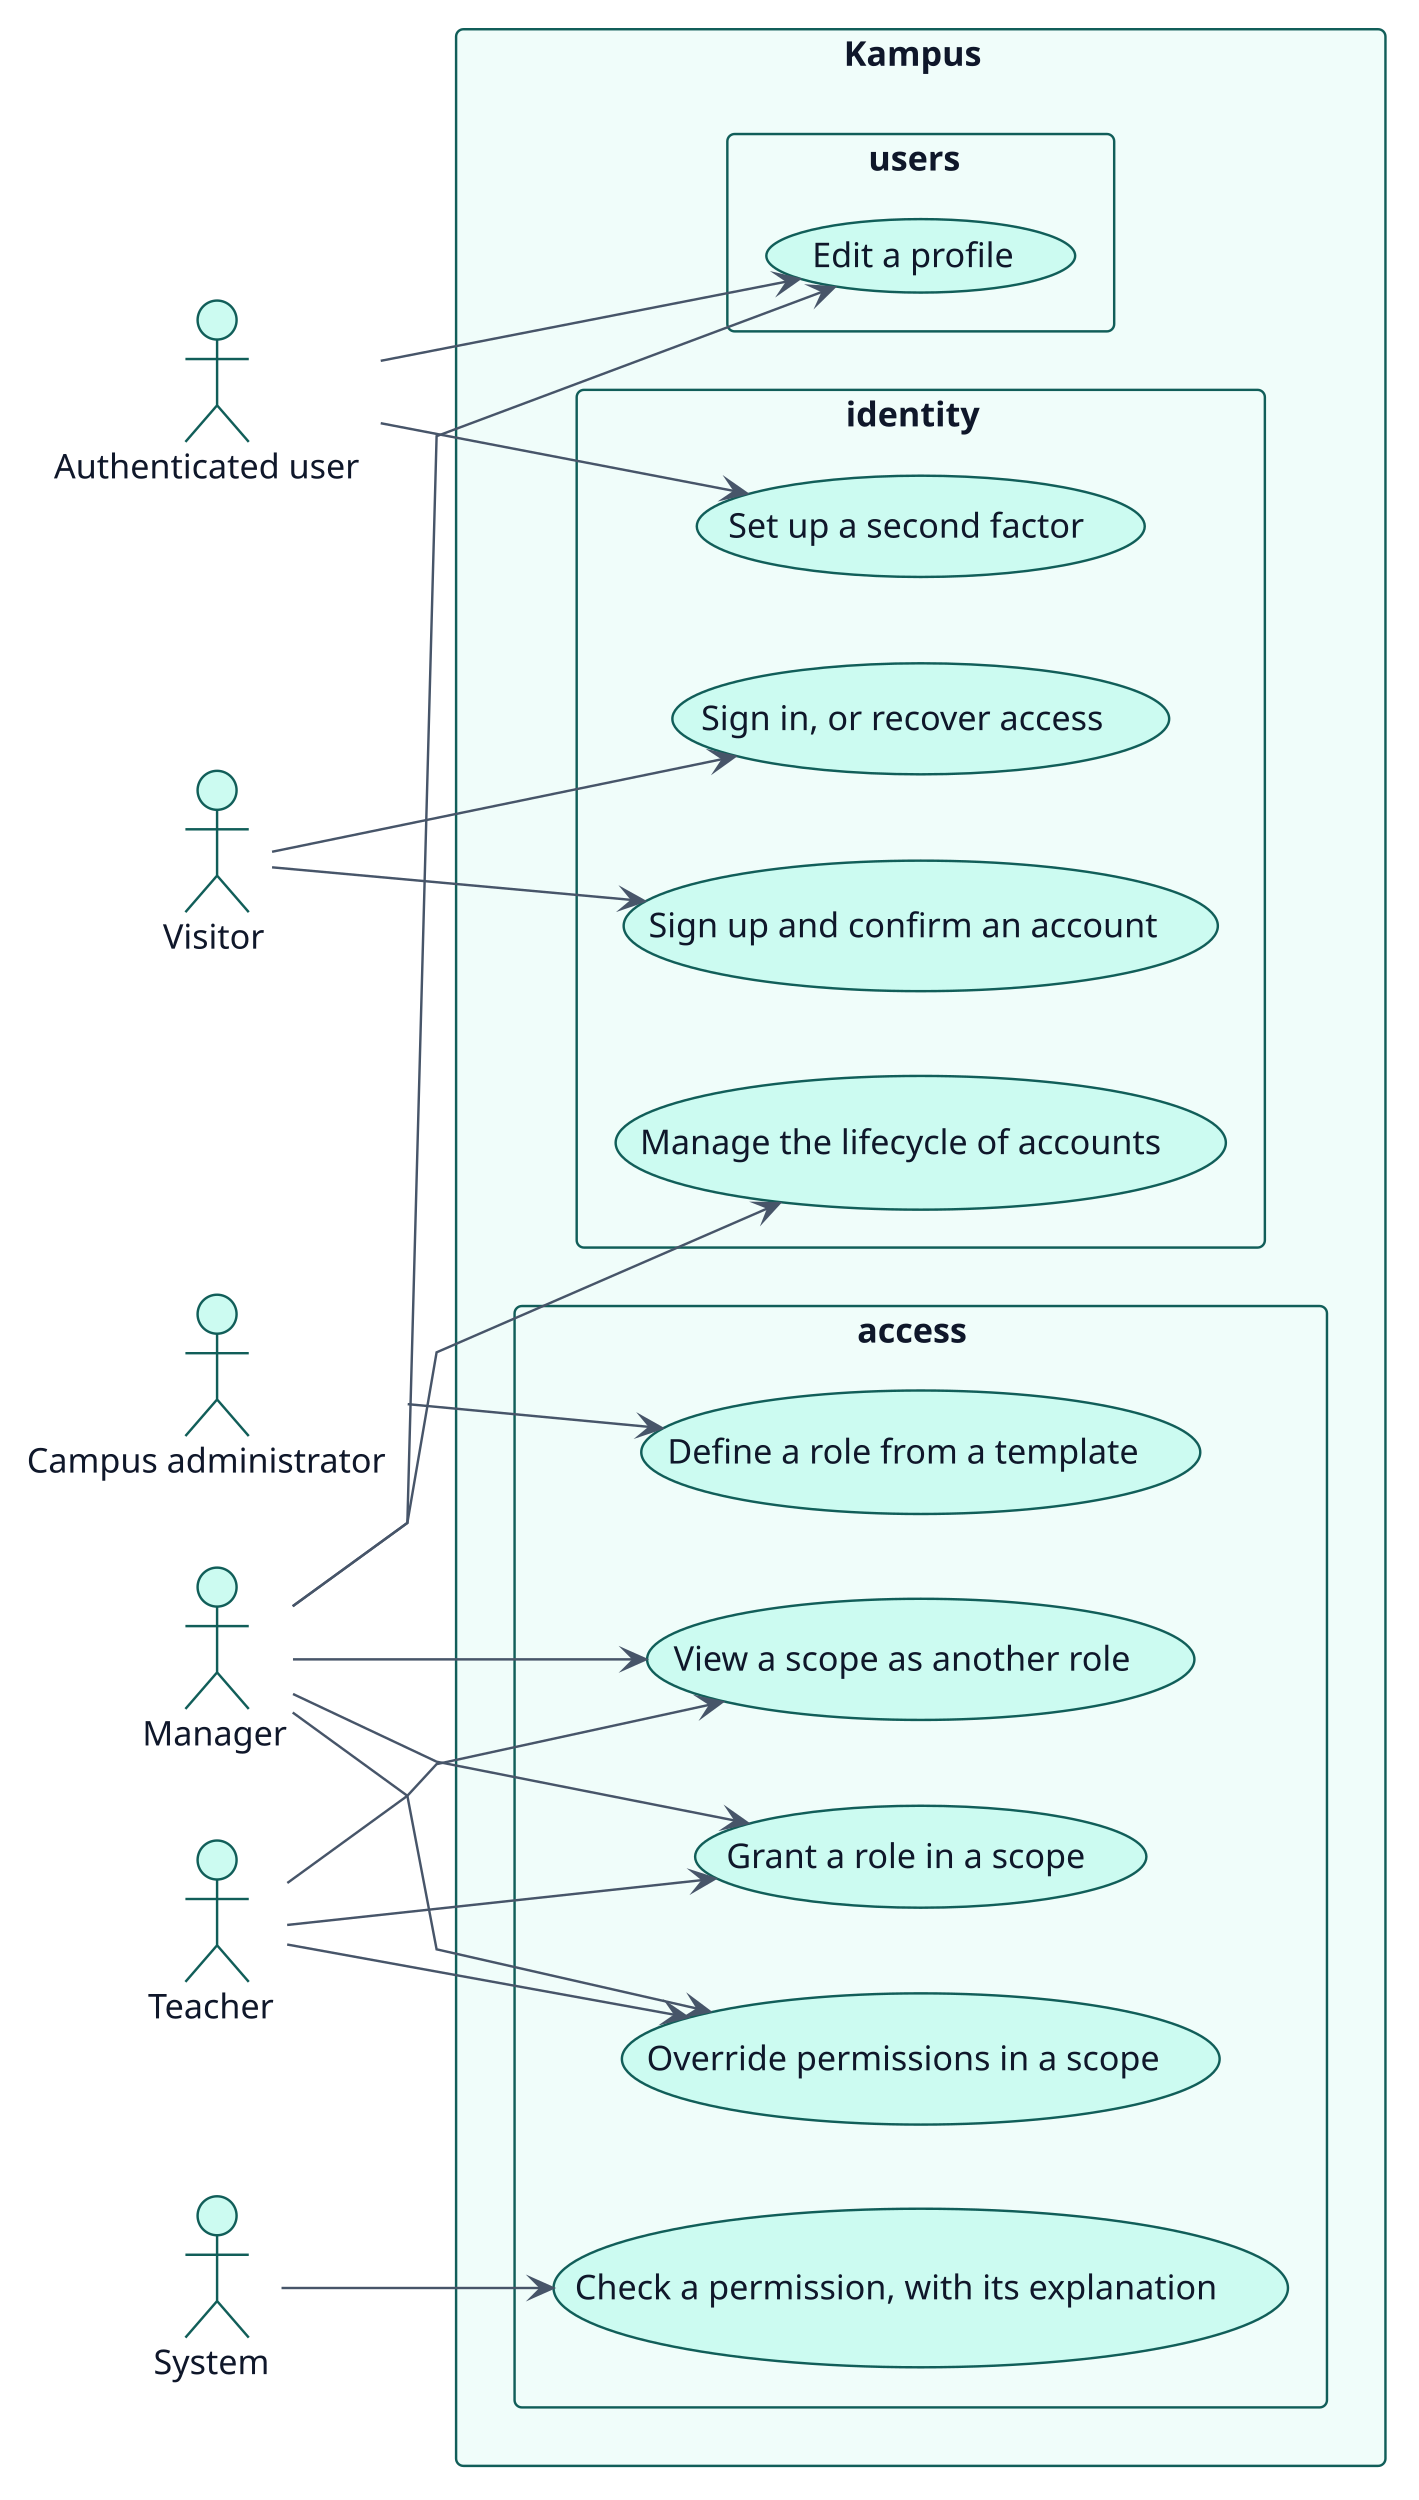
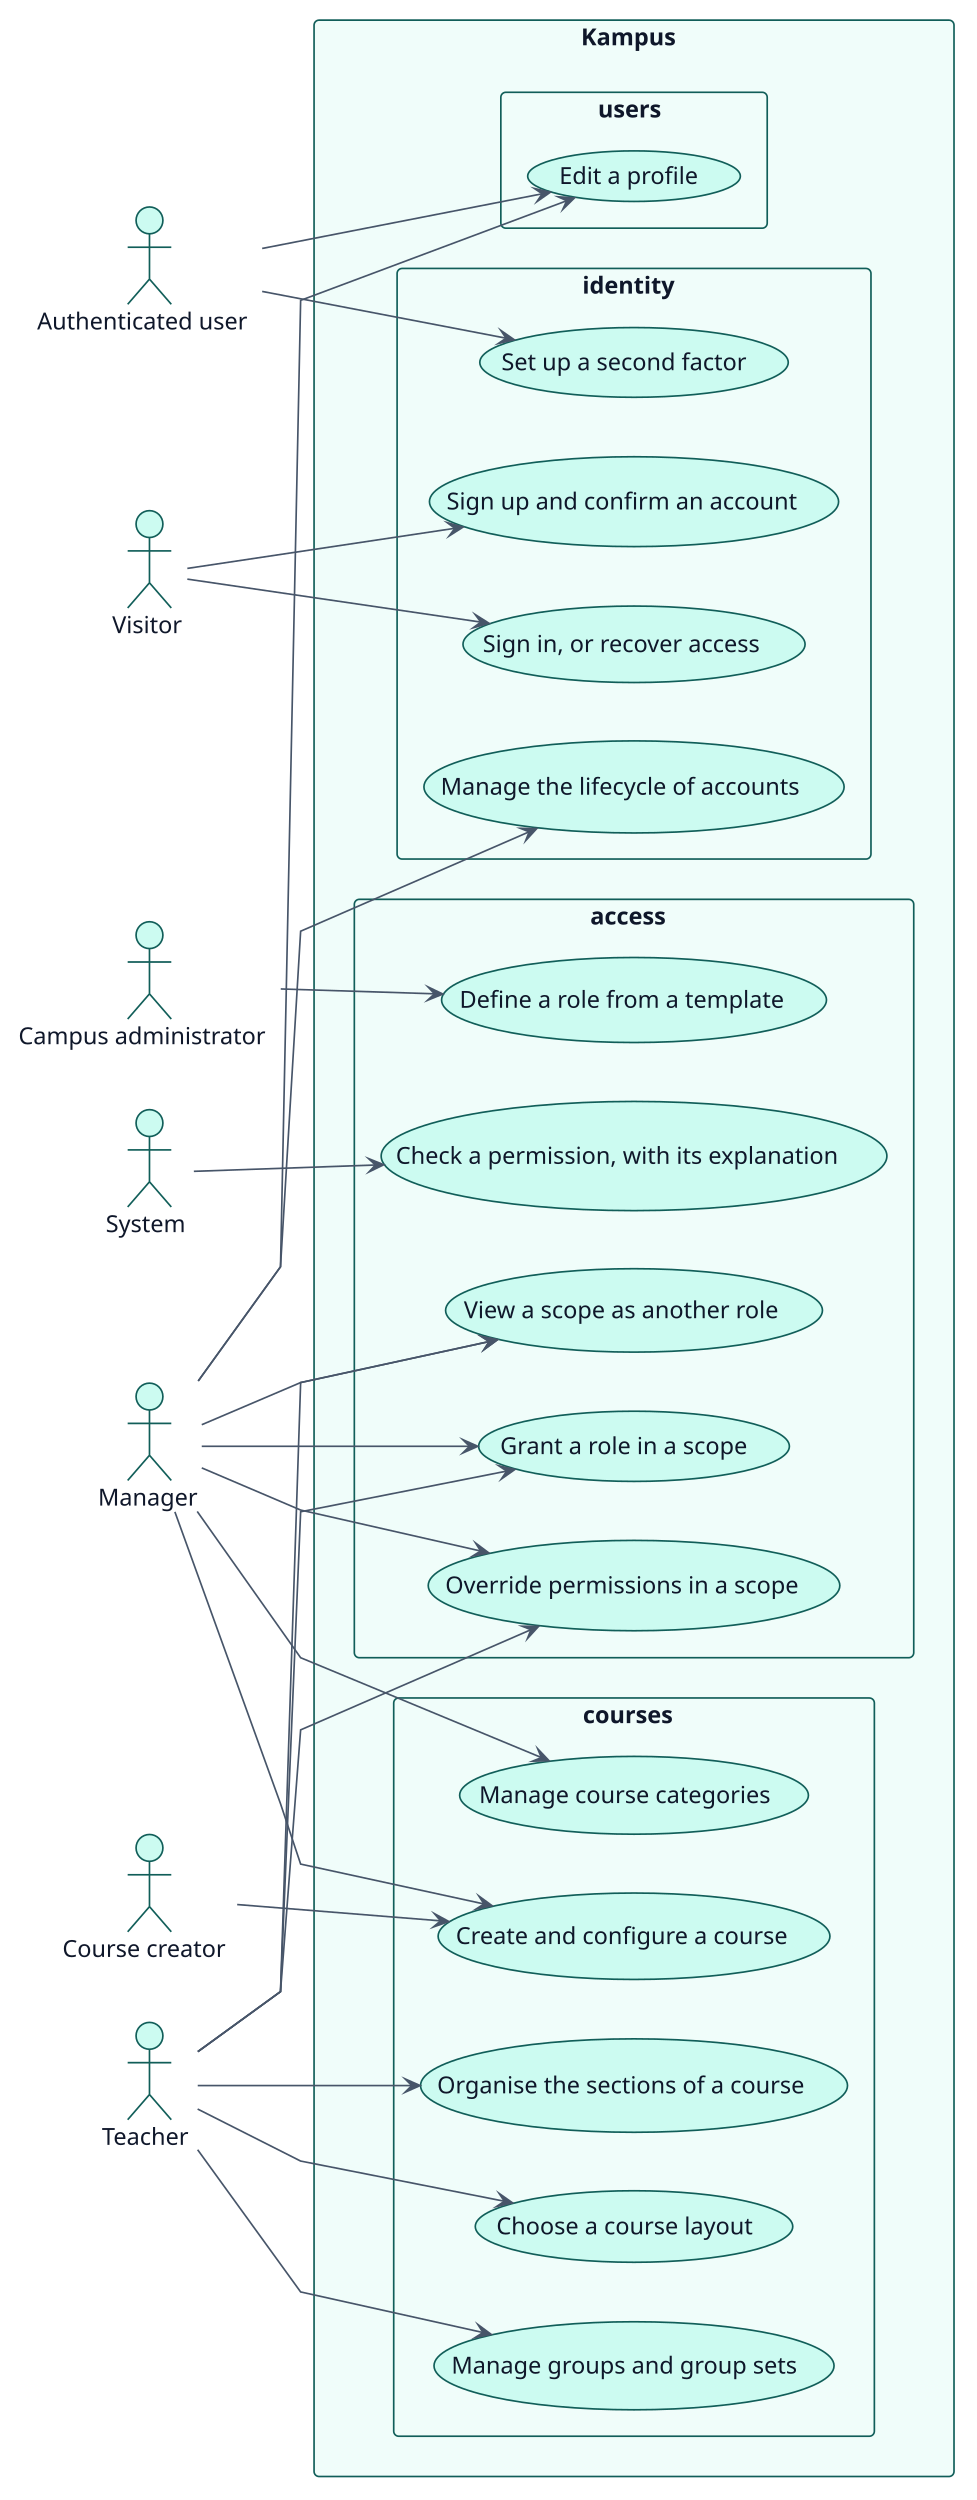
- <svg xmlns="http://www.w3.org/2000/svg" version="1.1" data-diagram-type="DESCRIPTION" style="width:582px;height:1026px;background:#FFFFFF;" width="582px" height="1026px" viewBox="0 0 582 1026" zoomAndPan="magnify" preserveAspectRatio="none" contentStyleType="text/css">
+ <svg xmlns="http://www.w3.org/2000/svg" version="1.1" data-diagram-type="DESCRIPTION" style="width:582px;height:1490px;background:#FFFFFF;" width="582px" height="1490px" viewBox="0 0 582 1490" zoomAndPan="magnify" preserveAspectRatio="none" contentStyleType="text/css">
  <defs />
  <g font-family="sans-serif" lengthAdjust="spacing">
-     <g class="cluster" data-qualified-name="Kampus" id="ent0007" data-source-line="116">
-       <rect x="187.18" y="12" width="381.41" height="1000" fill="#F0FDFA" style="stroke:#115E59;stroke-width:1;" rx="3" ry="3" />
+     <g class="cluster" data-qualified-name="Kampus" id="ent0008" data-source-line="117">
+       <rect x="187.18" y="12" width="381.41" height="1464" fill="#F0FDFA" style="stroke:#115E59;stroke-width:1;" rx="3" ry="3" />
      <text x="346.282" y="26.995" fill="#0F172A" font-size="14" textLength="63.205" font-weight="700" font-family="Verdana">Kampus</text>
    </g>
-     <g class="cluster" data-qualified-name="Kampus.access" id="ent0008" data-source-line="117">
+     <g class="cluster" data-qualified-name="Kampus.access" id="ent0009" data-source-line="118">
      <rect x="211.18" y="536" width="333.41" height="452" fill="#F0FDFA" style="stroke:#115E59;stroke-width:1;" rx="3" ry="3" />
      <text x="351.782" y="550.995" fill="#0F172A" font-size="14" textLength="52.206" font-weight="700" font-family="Verdana">access</text>
    </g>
-     <g class="cluster" data-qualified-name="Kampus.identity" id="ent0014" data-source-line="124">
+     <g class="cluster" data-qualified-name="Kampus.identity" id="ent0015" data-source-line="125">
      <rect x="236.67" y="160" width="282.43" height="352" fill="#F0FDFA" style="stroke:#115E59;stroke-width:1;" rx="3" ry="3" />
      <text x="347.089" y="174.995" fill="#0F172A" font-size="14" textLength="61.592" font-weight="700" font-family="Verdana">identity</text>
    </g>
-     <g class="cluster" data-qualified-name="Kampus.users" id="ent0019" data-source-line="130">
+     <g class="cluster" data-qualified-name="Kampus.users" id="ent0020" data-source-line="131">
      <rect x="298.5" y="55" width="158.76" height="81" fill="#F0FDFA" style="stroke:#115E59;stroke-width:1;" rx="3" ry="3" />
      <text x="356.364" y="69.995" fill="#0F172A" font-size="14" textLength="43.032" font-weight="700" font-family="Verdana">users</text>
    </g>
-     <g class="entity" data-qualified-name="Kampus.access.UC_grantRole" id="ent0009" data-source-line="118">
-       <ellipse cx="377.878" cy="762" rx="92.598" ry="20.92" fill="#CCFBF1" style="stroke:#115E59;stroke-width:1;" />
-       <text x="298.079" y="766.648" fill="#0F172A" font-size="14" textLength="159.599" font-family="Verdana">Grant a role in a scope</text>
-     </g>
-     <g class="entity" data-qualified-name="Kampus.access.UC_overridePermission" id="ent0010" data-source-line="119">
-       <ellipse cx="377.876" cy="845.001" rx="122.656" ry="26.931" fill="#CCFBF1" style="stroke:#115E59;stroke-width:1;" />
-       <text x="265.37" y="849.65" fill="#0F172A" font-size="14" textLength="225.012" font-family="Verdana">Override permissions in a scope</text>
-     </g>
-     <g class="entity" data-qualified-name="Kampus.access.UC_checkPermission" id="ent0011" data-source-line="120">
-       <ellipse cx="377.882" cy="939" rx="150.702" ry="32.54" fill="#CCFBF1" style="stroke:#115E59;stroke-width:1;" />
-       <text x="235.91" y="943.649" fill="#0F172A" font-size="14" textLength="283.944" font-family="Verdana">Check a permission, with its explanation</text>
-     </g>
-     <g class="entity" data-qualified-name="Kampus.access.UC_defineRole" id="ent0012" data-source-line="121">
+     <g class="cluster" data-qualified-name="Kampus.courses" id="ent0022" data-source-line="134">
+       <rect x="234.65" y="1012" width="286.47" height="440" fill="#F0FDFA" style="stroke:#115E59;stroke-width:1;" rx="3" ry="3" />
+       <text x="347.41" y="1026.995" fill="#0F172A" font-size="14" textLength="60.949" font-weight="700" font-family="Verdana">courses</text>
+     </g>
+     <g class="entity" data-qualified-name="Kampus.access.UC_grantRole" id="ent0010" data-source-line="119">
+       <ellipse cx="377.878" cy="862" rx="92.598" ry="20.92" fill="#CCFBF1" style="stroke:#115E59;stroke-width:1;" />
+       <text x="298.079" y="866.648" fill="#0F172A" font-size="14" textLength="159.599" font-family="Verdana">Grant a role in a scope</text>
+     </g>
+     <g class="entity" data-qualified-name="Kampus.access.UC_overridePermission" id="ent0011" data-source-line="120">
+       <ellipse cx="377.876" cy="945.001" rx="122.656" ry="26.931" fill="#CCFBF1" style="stroke:#115E59;stroke-width:1;" />
+       <text x="265.37" y="949.65" fill="#0F172A" font-size="14" textLength="225.012" font-family="Verdana">Override permissions in a scope</text>
+     </g>
+     <g class="entity" data-qualified-name="Kampus.access.UC_checkPermission" id="ent0012" data-source-line="121">
+       <ellipse cx="377.882" cy="689" rx="150.702" ry="32.54" fill="#CCFBF1" style="stroke:#115E59;stroke-width:1;" />
+       <text x="235.91" y="693.649" fill="#0F172A" font-size="14" textLength="283.944" font-family="Verdana">Check a permission, with its explanation</text>
+     </g>
+     <g class="entity" data-qualified-name="Kampus.access.UC_defineRole" id="ent0013" data-source-line="122">
      <ellipse cx="377.884" cy="596.001" rx="114.704" ry="25.341" fill="#CCFBF1" style="stroke:#115E59;stroke-width:1;" />
      <text x="273.875" y="600.649" fill="#0F172A" font-size="14" textLength="208.018" font-family="Verdana">Define a role from a template</text>
    </g>
-     <g class="entity" data-qualified-name="Kampus.access.UC_viewAsRole" id="ent0013" data-source-line="122">
-       <ellipse cx="377.878" cy="681.002" rx="112.308" ry="24.862" fill="#CCFBF1" style="stroke:#115E59;stroke-width:1;" />
-       <text x="276.447" y="685.65" fill="#0F172A" font-size="14" textLength="202.863" font-family="Verdana">View a scope as another role</text>
-     </g>
-     <g class="entity" data-qualified-name="Kampus.identity.UC_signUp" id="ent0015" data-source-line="125">
-       <ellipse cx="377.877" cy="379.995" rx="121.927" ry="26.785" fill="#CCFBF1" style="stroke:#115E59;stroke-width:1;" />
-       <text x="266.147" y="384.644" fill="#0F172A" font-size="14" textLength="223.46" font-family="Verdana">Sign up and confirm an account</text>
-     </g>
-     <g class="entity" data-qualified-name="Kampus.identity.UC_signIn" id="ent0016" data-source-line="126">
-       <ellipse cx="377.884" cy="294.999" rx="101.944" ry="22.789" fill="#CCFBF1" style="stroke:#115E59;stroke-width:1;" />
-       <text x="287.718" y="299.647" fill="#0F172A" font-size="14" textLength="180.332" font-family="Verdana">Sign in, or recover access</text>
-     </g>
-     <g class="entity" data-qualified-name="Kampus.identity.UC_setUpSecondFactor" id="ent0017" data-source-line="127">
+     <g class="entity" data-qualified-name="Kampus.access.UC_viewAsRole" id="ent0014" data-source-line="123">
+       <ellipse cx="377.878" cy="781.002" rx="112.308" ry="24.862" fill="#CCFBF1" style="stroke:#115E59;stroke-width:1;" />
+       <text x="276.447" y="785.65" fill="#0F172A" font-size="14" textLength="202.863" font-family="Verdana">View a scope as another role</text>
+     </g>
+     <g class="entity" data-qualified-name="Kampus.identity.UC_signUp" id="ent0016" data-source-line="126">
+       <ellipse cx="377.877" cy="298.995" rx="121.927" ry="26.785" fill="#CCFBF1" style="stroke:#115E59;stroke-width:1;" />
+       <text x="266.147" y="303.644" fill="#0F172A" font-size="14" textLength="223.46" font-family="Verdana">Sign up and confirm an account</text>
+     </g>
+     <g class="entity" data-qualified-name="Kampus.identity.UC_signIn" id="ent0017" data-source-line="127">
+       <ellipse cx="377.884" cy="383.999" rx="101.944" ry="22.789" fill="#CCFBF1" style="stroke:#115E59;stroke-width:1;" />
+       <text x="287.718" y="388.647" fill="#0F172A" font-size="14" textLength="180.332" font-family="Verdana">Sign in, or recover access</text>
+     </g>
+     <g class="entity" data-qualified-name="Kampus.identity.UC_setUpSecondFactor" id="ent0018" data-source-line="128">
      <ellipse cx="377.88" cy="216.004" rx="91.92" ry="20.784" fill="#CCFBF1" style="stroke:#115E59;stroke-width:1;" />
      <text x="298.843" y="220.652" fill="#0F172A" font-size="14" textLength="158.074" font-family="Verdana">Set up a second factor</text>
    </g>
-     <g class="entity" data-qualified-name="Kampus.identity.UC_manageAccountLifecycle" id="ent0018" data-source-line="128">
+     <g class="entity" data-qualified-name="Kampus.identity.UC_manageAccountLifecycle" id="ent0019" data-source-line="129">
      <ellipse cx="377.877" cy="469.003" rx="125.217" ry="27.443" fill="#CCFBF1" style="stroke:#115E59;stroke-width:1;" />
      <text x="262.651" y="473.652" fill="#0F172A" font-size="14" textLength="230.453" font-family="Verdana">Manage the lifecycle of accounts</text>
    </g>
-     <g class="entity" data-qualified-name="Kampus.users.UC_editProfile" id="ent0020" data-source-line="131">
+     <g class="entity" data-qualified-name="Kampus.users.UC_editProfile" id="ent0021" data-source-line="132">
      <ellipse cx="377.878" cy="104.996" rx="63.378" ry="15.076" fill="#CCFBF1" style="stroke:#115E59;stroke-width:1;" />
      <text x="333.318" y="109.644" fill="#0F172A" font-size="14" textLength="89.12" font-family="Verdana">Edit a profile</text>
+     </g>
+     <g class="entity" data-qualified-name="Kampus.courses.UC_manageCategories" id="ent0023" data-source-line="135">
+       <ellipse cx="377.885" cy="1069.997" rx="103.935" ry="23.187" fill="#CCFBF1" style="stroke:#115E59;stroke-width:1;" />
+       <text x="285.538" y="1074.645" fill="#0F172A" font-size="14" textLength="184.693" font-family="Verdana">Manage course categories</text>
+     </g>
+     <g class="entity" data-qualified-name="Kampus.courses.UC_createCourse" id="ent0024" data-source-line="136">
+       <ellipse cx="377.879" cy="1154.002" rx="116.759" ry="25.752" fill="#CCFBF1" style="stroke:#115E59;stroke-width:1;" />
+       <text x="271.666" y="1158.65" fill="#0F172A" font-size="14" textLength="212.427" font-family="Verdana">Create and configure a course</text>
+     </g>
+     <g class="entity" data-qualified-name="Kampus.courses.UC_organiseSections" id="ent0025" data-source-line="137">
+       <ellipse cx="377.883" cy="1242.997" rx="127.233" ry="27.847" fill="#CCFBF1" style="stroke:#115E59;stroke-width:1;" />
+       <text x="260.521" y="1247.645" fill="#0F172A" font-size="14" textLength="234.726" font-family="Verdana">Organise the sections of a course</text>
+     </g>
+     <g class="entity" data-qualified-name="Kampus.courses.UC_manageGroups" id="ent0026" data-source-line="138">
+       <ellipse cx="377.881" cy="1410.002" rx="119.211" ry="26.242" fill="#CCFBF1" style="stroke:#115E59;stroke-width:1;" />
+       <text x="269.046" y="1414.651" fill="#0F172A" font-size="14" textLength="217.67" font-family="Verdana">Manage groups and group sets</text>
+     </g>
+     <g class="entity" data-qualified-name="Kampus.courses.UC_chooseCourseLayout" id="ent0027" data-source-line="139">
+       <ellipse cx="377.877" cy="1327.001" rx="94.607" ry="21.321" fill="#CCFBF1" style="stroke:#115E59;stroke-width:1;" />
+       <text x="295.829" y="1331.65" fill="#0F172A" font-size="14" textLength="164.097" font-family="Verdana">Choose a course layout</text>
    </g>
    <g class="entity" data-qualified-name="A_Authenticated_user" id="ent0001" data-source-line="109">
      <ellipse cx="89.095" cy="131.35" rx="8" ry="8" fill="#CCFBF1" style="stroke:#115E59;stroke-width:1;" />
      <path d="M89.095,139.35 L89.095,166.35 M76.095,147.35 L102.095,147.35 M89.095,166.35 L76.095,181.35 M89.095,166.35 L102.095,181.35" style="stroke:#115E59;stroke-width:1;" fill="none" />
      <text x="22.13" y="196.345" fill="#0F172A" font-size="14" textLength="133.93" font-family="Verdana">Authenticated user</text>
    </g>
    <g class="entity" data-qualified-name="A_Campus_administrator" id="ent0002" data-source-line="110">
-       <ellipse cx="89.09" cy="539.35" rx="8" ry="8" fill="#CCFBF1" style="stroke:#115E59;stroke-width:1;" />
-       <path d="M89.09,547.35 L89.09,574.35 M76.09,555.35 L102.09,555.35 M89.09,574.35 L76.09,589.35 M89.09,574.35 L102.09,589.35" style="stroke:#115E59;stroke-width:1;" fill="none" />
-       <text x="11" y="604.345" fill="#0F172A" font-size="14" textLength="156.181" font-family="Verdana">Campus administrator</text>
-     </g>
-     <g class="entity" data-qualified-name="A_Manager" id="ent0003" data-source-line="111">
-       <ellipse cx="89.093" cy="651.35" rx="8" ry="8" fill="#CCFBF1" style="stroke:#115E59;stroke-width:1;" />
-       <path d="M89.093,659.35 L89.093,686.35 M76.093,667.35 L102.093,667.35 M89.093,686.35 L76.093,701.35 M89.093,686.35 L102.093,701.35" style="stroke:#115E59;stroke-width:1;" fill="none" />
-       <text x="58.41" y="716.345" fill="#0F172A" font-size="14" textLength="61.366" font-family="Verdana">Manager</text>
-     </g>
-     <g class="entity" data-qualified-name="A_System" id="ent0004" data-source-line="112">
-       <ellipse cx="89.093" cy="909.35" rx="8" ry="8" fill="#CCFBF1" style="stroke:#115E59;stroke-width:1;" />
-       <path d="M89.093,917.35 L89.093,944.35 M76.093,925.35 L102.093,925.35 M89.093,944.35 L76.093,959.35 M89.093,944.35 L102.093,959.35" style="stroke:#115E59;stroke-width:1;" fill="none" />
-       <text x="62.99" y="974.345" fill="#0F172A" font-size="14" textLength="52.206" font-family="Verdana">System</text>
-     </g>
-     <g class="entity" data-qualified-name="A_Teacher" id="ent0005" data-source-line="113">
-       <ellipse cx="89.092" cy="763.35" rx="8" ry="8" fill="#CCFBF1" style="stroke:#115E59;stroke-width:1;" />
-       <path d="M89.092,771.35 L89.092,798.35 M76.092,779.35 L102.092,779.35 M89.092,798.35 L76.092,813.35 M89.092,798.35 L102.092,813.35" style="stroke:#115E59;stroke-width:1;" fill="none" />
-       <text x="60.75" y="828.345" fill="#0F172A" font-size="14" textLength="56.684" font-family="Verdana">Teacher</text>
-     </g>
-     <g class="entity" data-qualified-name="A_Visitor" id="ent0006" data-source-line="114">
-       <ellipse cx="89.09" cy="324.35" rx="8" ry="8" fill="#CCFBF1" style="stroke:#115E59;stroke-width:1;" />
-       <path d="M89.09,332.35 L89.09,359.35 M76.09,340.35 L102.09,340.35 M89.09,359.35 L76.09,374.35 M89.09,359.35 L102.09,374.35" style="stroke:#115E59;stroke-width:1;" fill="none" />
-       <text x="66.86" y="389.345" fill="#0F172A" font-size="14" textLength="44.461" font-family="Verdana">Visitor</text>
-     </g>
-     <g class="link" data-entity-1="ent0003" data-entity-2="ent0009" id="lnk21" data-source-line="135" data-link-type="dependency">
-       <path d="M120.25,695.22 C146.1,707.4 179.18,723 179.18,723 C179.18,723 245.125,736.012 301.995,747.232" style="stroke:#475569;stroke-width:1;" fill="none" id="A_Manager-to-UC_grantRole" />
-       <polygon points="306.9,748.2,298.844,742.534,301.995,747.232,297.296,750.382,306.9,748.2" fill="#475569" style="stroke:#475569;stroke-width:1;stroke-linejoin:miter;stroke-miterlimit:10;" />
-     </g>
-     <g class="link" data-entity-1="ent0005" data-entity-2="ent0009" id="lnk22" data-source-line="136" data-link-type="dependency">
-       <path d="M117.85,790 C158.05,785.65 229.199,777.968 288.559,771.548" style="stroke:#475569;stroke-width:1;" fill="none" id="A_Teacher-to-UC_grantRole" />
-       <polygon points="293.53,771.01,284.152,768.001,288.559,771.548,285.012,775.955,293.53,771.01" fill="#475569" style="stroke:#475569;stroke-width:1;stroke-linejoin:miter;stroke-miterlimit:10;" />
-     </g>
-     <g class="link" data-entity-1="ent0003" data-entity-2="ent0010" id="lnk23" data-source-line="137" data-link-type="dependency">
-       <path d="M120.12,702.81 C141.76,718.54 167.18,737 167.18,737 C167.18,737 179.18,800 179.18,800 C179.18,800 233.015,812.25 286.445,824.41" style="stroke:#475569;stroke-width:1;" fill="none" id="A_Manager-to-UC_overridePermission" />
-       <polygon points="291.32,825.52,283.432,819.623,286.445,824.41,281.657,827.423,291.32,825.52" fill="#475569" style="stroke:#475569;stroke-width:1;stroke-linejoin:miter;stroke-miterlimit:10;" />
-     </g>
-     <g class="link" data-entity-1="ent0005" data-entity-2="ent0010" id="lnk24" data-source-line="138" data-link-type="dependency">
-       <path d="M117.85,798.03 C155.52,804.86 219.81,816.518 277.22,826.928" style="stroke:#475569;stroke-width:1;" fill="none" id="A_Teacher-to-UC_overridePermission" />
-       <polygon points="282.14,827.82,273.998,822.278,277.22,826.928,272.571,830.15,282.14,827.82" fill="#475569" style="stroke:#475569;stroke-width:1;stroke-linejoin:miter;stroke-miterlimit:10;" />
-     </g>
-     <g class="link" data-entity-1="ent0004" data-entity-2="ent0011" id="lnk25" data-source-line="139" data-link-type="dependency">
-       <path d="M115.54,939 C141.45,939 178.84,939 222.02,939" style="stroke:#475569;stroke-width:1;" fill="none" id="A_System-to-UC_checkPermission" />
-       <polygon points="227.02,939,218.02,935,222.02,939,218.02,943,227.02,939" fill="#475569" style="stroke:#475569;stroke-width:1;stroke-linejoin:miter;stroke-miterlimit:10;" />
-     </g>
-     <g class="link" data-entity-1="ent0002" data-entity-2="ent0012" id="lnk26" data-source-line="140" data-link-type="dependency">
-       <path d="M167.32,576.27 C199.43,579.29 232.212,582.382 266.782,585.632" style="stroke:#475569;stroke-width:1;" fill="none" id="A_Campus_administrator-to-UC_defineRole" />
-       <polygon points="271.76,586.1,263.174,581.275,266.782,585.632,262.425,589.24,271.76,586.1" fill="#475569" style="stroke:#475569;stroke-width:1;stroke-linejoin:miter;stroke-miterlimit:10;" />
-     </g>
-     <g class="link" data-entity-1="ent0005" data-entity-2="ent0013" id="lnk27" data-source-line="141" data-link-type="dependency">
-       <path d="M117.92,772.78 C140,756.74 167.18,737 167.18,737 C167.18,737 179.18,724 179.18,724 C179.18,724 236.844,711.452 291.584,699.552" style="stroke:#475569;stroke-width:1;" fill="none" id="A_Teacher-to-UC_viewAsRole" />
-       <polygon points="296.47,698.49,286.826,696.493,291.584,699.552,288.525,704.311,296.47,698.49" fill="#475569" style="stroke:#475569;stroke-width:1;stroke-linejoin:miter;stroke-miterlimit:10;" />
-     </g>
-     <g class="link" data-entity-1="ent0003" data-entity-2="ent0013" id="lnk28" data-source-line="142" data-link-type="dependency">
-       <path d="M120.24,681 C154.61,681 207.82,681 260.11,681" style="stroke:#475569;stroke-width:1;" fill="none" id="A_Manager-to-UC_viewAsRole" />
-       <polygon points="265.11,681,256.11,677,260.11,681,256.11,685,265.11,681" fill="#475569" style="stroke:#475569;stroke-width:1;stroke-linejoin:miter;stroke-miterlimit:10;" />
-     </g>
-     <g class="link" data-entity-1="ent0006" data-entity-2="ent0015" id="lnk29" data-source-line="143" data-link-type="dependency">
-       <path d="M111.65,355.95 C144.08,358.89 202.72,364.209 259.52,369.359" style="stroke:#475569;stroke-width:1;" fill="none" id="A_Visitor-to-UC_signUp" />
-       <polygon points="264.5,369.81,255.898,365.014,259.52,369.359,255.176,372.981,264.5,369.81" fill="#475569" style="stroke:#475569;stroke-width:1;stroke-linejoin:miter;stroke-miterlimit:10;" />
-     </g>
-     <g class="link" data-entity-1="ent0006" data-entity-2="ent0016" id="lnk30" data-source-line="144" data-link-type="dependency">
-       <path d="M111.65,349.57 C151.44,341.38 233.283,324.537 296.773,311.477" style="stroke:#475569;stroke-width:1;" fill="none" id="A_Visitor-to-UC_signIn" />
-       <polygon points="301.67,310.47,292.049,308.365,296.773,311.477,293.661,316.201,301.67,310.47" fill="#475569" style="stroke:#475569;stroke-width:1;stroke-linejoin:miter;stroke-miterlimit:10;" />
-     </g>
-     <g class="link" data-entity-1="ent0001" data-entity-2="ent0017" id="lnk31" data-source-line="145" data-link-type="dependency">
+       <ellipse cx="89.09" cy="557.35" rx="8" ry="8" fill="#CCFBF1" style="stroke:#115E59;stroke-width:1;" />
+       <path d="M89.09,565.35 L89.09,592.35 M76.09,573.35 L102.09,573.35 M89.09,592.35 L76.09,607.35 M89.09,592.35 L102.09,607.35" style="stroke:#115E59;stroke-width:1;" fill="none" />
+       <text x="11" y="622.345" fill="#0F172A" font-size="14" textLength="156.181" font-family="Verdana">Campus administrator</text>
+     </g>
+     <g class="entity" data-qualified-name="A_Course_creator" id="ent0003" data-source-line="111">
+       <ellipse cx="89.092" cy="1101.35" rx="8" ry="8" fill="#CCFBF1" style="stroke:#115E59;stroke-width:1;" />
+       <path d="M89.092,1109.35 L89.092,1136.35 M76.092,1117.35 L102.092,1117.35 M89.092,1136.35 L76.092,1151.35 M89.092,1136.35 L102.092,1151.35" style="stroke:#115E59;stroke-width:1;" fill="none" />
+       <text x="37.2" y="1166.345" fill="#0F172A" font-size="14" textLength="103.783" font-family="Verdana">Course creator</text>
+     </g>
+     <g class="entity" data-qualified-name="A_Manager" id="ent0004" data-source-line="112">
+       <ellipse cx="89.093" cy="832.35" rx="8" ry="8" fill="#CCFBF1" style="stroke:#115E59;stroke-width:1;" />
+       <path d="M89.093,840.35 L89.093,867.35 M76.093,848.35 L102.093,848.35 M89.093,867.35 L76.093,882.35 M89.093,867.35 L102.093,882.35" style="stroke:#115E59;stroke-width:1;" fill="none" />
+       <text x="58.41" y="897.345" fill="#0F172A" font-size="14" textLength="61.366" font-family="Verdana">Manager</text>
+     </g>
+     <g class="entity" data-qualified-name="A_System" id="ent0005" data-source-line="113">
+       <ellipse cx="89.093" cy="669.35" rx="8" ry="8" fill="#CCFBF1" style="stroke:#115E59;stroke-width:1;" />
+       <path d="M89.093,677.35 L89.093,704.35 M76.093,685.35 L102.093,685.35 M89.093,704.35 L76.093,719.35 M89.093,704.35 L102.093,719.35" style="stroke:#115E59;stroke-width:1;" fill="none" />
+       <text x="62.99" y="734.345" fill="#0F172A" font-size="14" textLength="52.206" font-family="Verdana">System</text>
+     </g>
+     <g class="entity" data-qualified-name="A_Teacher" id="ent0006" data-source-line="114">
+       <ellipse cx="89.092" cy="1213.35" rx="8" ry="8" fill="#CCFBF1" style="stroke:#115E59;stroke-width:1;" />
+       <path d="M89.092,1221.35 L89.092,1248.35 M76.092,1229.35 L102.092,1229.35 M89.092,1248.35 L76.092,1263.35 M89.092,1248.35 L102.092,1263.35" style="stroke:#115E59;stroke-width:1;" fill="none" />
+       <text x="60.75" y="1278.345" fill="#0F172A" font-size="14" textLength="56.684" font-family="Verdana">Teacher</text>
+     </g>
+     <g class="entity" data-qualified-name="A_Visitor" id="ent0007" data-source-line="115">
+       <ellipse cx="89.09" cy="312.35" rx="8" ry="8" fill="#CCFBF1" style="stroke:#115E59;stroke-width:1;" />
+       <path d="M89.09,320.35 L89.09,347.35 M76.09,328.35 L102.09,328.35 M89.09,347.35 L76.09,362.35 M89.09,347.35 L102.09,362.35" style="stroke:#115E59;stroke-width:1;" fill="none" />
+       <text x="66.86" y="377.345" fill="#0F172A" font-size="14" textLength="44.461" font-family="Verdana">Visitor</text>
+     </g>
+     <g class="link" data-entity-1="ent0004" data-entity-2="ent0010" id="lnk28" data-source-line="143" data-link-type="dependency">
+       <path d="M120.24,862 C159,862 223.06,862 279.79,862" style="stroke:#475569;stroke-width:1;" fill="none" id="A_Manager-to-UC_grantRole" />
+       <polygon points="284.79,862,275.79,858,279.79,862,275.79,866,284.79,862" fill="#475569" style="stroke:#475569;stroke-width:1;stroke-linejoin:miter;stroke-miterlimit:10;" />
+     </g>
+     <g class="link" data-entity-1="ent0006" data-entity-2="ent0010" id="lnk29" data-source-line="144" data-link-type="dependency">
+       <path d="M117.92,1222.78 C140,1206.74 167.18,1187 167.18,1187 C167.18,1187 179.18,901 179.18,901 C179.18,901 245.125,887.988 301.995,876.768" style="stroke:#475569;stroke-width:1;" fill="none" id="A_Teacher-to-UC_grantRole" />
+       <polygon points="306.9,875.8,297.296,873.618,301.995,876.768,298.844,881.466,306.9,875.8" fill="#475569" style="stroke:#475569;stroke-width:1;stroke-linejoin:miter;stroke-miterlimit:10;" />
+     </g>
+     <g class="link" data-entity-1="ent0004" data-entity-2="ent0011" id="lnk30" data-source-line="145" data-link-type="dependency">
+       <path d="M120.25,874.87 C146.1,885.89 179.18,900 179.18,900 C179.18,900 233.015,912.25 286.445,924.41" style="stroke:#475569;stroke-width:1;" fill="none" id="A_Manager-to-UC_overridePermission" />
+       <polygon points="291.32,925.52,283.432,919.623,286.445,924.41,281.657,927.423,291.32,925.52" fill="#475569" style="stroke:#475569;stroke-width:1;stroke-linejoin:miter;stroke-miterlimit:10;" />
+     </g>
+     <g class="link" data-entity-1="ent0006" data-entity-2="ent0011" id="lnk31" data-source-line="146" data-link-type="dependency">
+       <path d="M117.92,1222.78 C140,1206.74 167.18,1187 167.18,1187 C167.18,1187 179.18,1031 179.18,1031 C179.18,1031 257.975,996.724 316.435,971.294" style="stroke:#475569;stroke-width:1;" fill="none" id="A_Teacher-to-UC_overridePermission" />
+       <polygon points="321.02,969.3,311.171,969.222,316.435,971.294,314.363,976.558,321.02,969.3" fill="#475569" style="stroke:#475569;stroke-width:1;stroke-linejoin:miter;stroke-miterlimit:10;" />
+     </g>
+     <g class="link" data-entity-1="ent0005" data-entity-2="ent0012" id="lnk32" data-source-line="147" data-link-type="dependency">
+       <path d="M115.54,698.11 C141.79,697.2 179.973,695.864 223.733,694.344" style="stroke:#475569;stroke-width:1;" fill="none" id="A_System-to-UC_checkPermission" />
+       <polygon points="228.73,694.17,219.597,690.485,223.733,694.344,219.874,698.48,228.73,694.17" fill="#475569" style="stroke:#475569;stroke-width:1;stroke-linejoin:miter;stroke-miterlimit:10;" />
+     </g>
+     <g class="link" data-entity-1="ent0002" data-entity-2="ent0013" id="lnk33" data-source-line="148" data-link-type="dependency">
+       <path d="M167.32,589.42 C197.02,590.36 226.572,591.283 258.942,592.303" style="stroke:#475569;stroke-width:1;" fill="none" id="A_Campus_administrator-to-UC_defineRole" />
+       <polygon points="263.94,592.46,255.07,588.179,258.942,592.303,254.818,596.175,263.94,592.46" fill="#475569" style="stroke:#475569;stroke-width:1;stroke-linejoin:miter;stroke-miterlimit:10;" />
+     </g>
+     <g class="link" data-entity-1="ent0006" data-entity-2="ent0014" id="lnk34" data-source-line="149" data-link-type="dependency">
+       <path d="M117.92,1222.78 C140,1206.74 167.18,1187 167.18,1187 C167.18,1187 179.18,824 179.18,824 C179.18,824 236.844,811.452 291.584,799.552" style="stroke:#475569;stroke-width:1;" fill="none" id="A_Teacher-to-UC_viewAsRole" />
+       <polygon points="296.47,798.49,286.826,796.493,291.584,799.552,288.525,804.311,296.47,798.49" fill="#475569" style="stroke:#475569;stroke-width:1;stroke-linejoin:miter;stroke-miterlimit:10;" />
+     </g>
+     <g class="link" data-entity-1="ent0004" data-entity-2="ent0014" id="lnk35" data-source-line="150" data-link-type="dependency">
+       <path d="M120.25,849.13 C146.1,838.11 179.18,824 179.18,824 C179.18,824 236.844,811.452 291.584,799.552" style="stroke:#475569;stroke-width:1;" fill="none" id="A_Manager-to-UC_viewAsRole" />
+       <polygon points="296.47,798.49,286.826,796.493,291.584,799.552,288.525,804.311,296.47,798.49" fill="#475569" style="stroke:#475569;stroke-width:1;stroke-linejoin:miter;stroke-miterlimit:10;" />
+     </g>
+     <g class="link" data-entity-1="ent0007" data-entity-2="ent0016" id="lnk36" data-source-line="151" data-link-type="dependency">
+       <path d="M111.65,338.77 C146.3,333.57 211.585,323.781 271.085,314.861" style="stroke:#475569;stroke-width:1;" fill="none" id="A_Visitor-to-UC_signUp" />
+       <polygon points="276.03,314.12,266.536,311.499,271.085,314.861,267.722,319.41,276.03,314.12" fill="#475569" style="stroke:#475569;stroke-width:1;stroke-linejoin:miter;stroke-miterlimit:10;" />
+     </g>
+     <g class="link" data-entity-1="ent0007" data-entity-2="ent0017" id="lnk37" data-source-line="152" data-link-type="dependency">
+       <path d="M111.65,345.16 C149.36,350.68 224.273,361.656 286.563,370.776" style="stroke:#475569;stroke-width:1;" fill="none" id="A_Visitor-to-UC_signIn" />
+       <polygon points="291.51,371.5,283.184,366.238,286.563,370.776,282.025,374.154,291.51,371.5" fill="#475569" style="stroke:#475569;stroke-width:1;stroke-linejoin:miter;stroke-miterlimit:10;" />
+     </g>
+     <g class="link" data-entity-1="ent0001" data-entity-2="ent0018" id="lnk38" data-source-line="153" data-link-type="dependency">
      <path d="M156.25,173.69 C201.24,182.32 255.789,192.779 301.639,201.569" style="stroke:#475569;stroke-width:1;" fill="none" id="A_Authenticated_user-to-UC_setUpSecondFactor" />
      <polygon points="306.55,202.51,298.464,196.887,301.639,201.569,296.958,204.744,306.55,202.51" fill="#475569" style="stroke:#475569;stroke-width:1;stroke-linejoin:miter;stroke-miterlimit:10;" />
    </g>
-     <g class="link" data-entity-1="ent0003" data-entity-2="ent0018" id="lnk32" data-source-line="146" data-link-type="dependency">
-       <path d="M120.12,659.19 C141.76,643.46 167.18,625 167.18,625 C167.18,625 179.18,555 179.18,555 C179.18,555 256.975,521.165 315.375,495.755" style="stroke:#475569;stroke-width:1;" fill="none" id="A_Manager-to-UC_manageAccountLifecycle" />
+     <g class="link" data-entity-1="ent0004" data-entity-2="ent0019" id="lnk39" data-source-line="154" data-link-type="dependency">
+       <path d="M118.14,823.07 C140.18,792.47 167.18,755 167.18,755 C167.18,755 179.18,555 179.18,555 C179.18,555 256.975,521.165 315.375,495.755" style="stroke:#475569;stroke-width:1;" fill="none" id="A_Manager-to-UC_manageAccountLifecycle" />
      <polygon points="319.96,493.76,310.111,493.683,315.375,495.755,313.303,501.019,319.96,493.76" fill="#475569" style="stroke:#475569;stroke-width:1;stroke-linejoin:miter;stroke-miterlimit:10;" />
    </g>
-     <g class="link" data-entity-1="ent0001" data-entity-2="ent0020" id="lnk33" data-source-line="147" data-link-type="dependency">
+     <g class="link" data-entity-1="ent0001" data-entity-2="ent0021" id="lnk40" data-source-line="155" data-link-type="dependency">
      <path d="M156.25,148.08 C208.69,137.84 275.863,124.729 323.163,115.489" style="stroke:#475569;stroke-width:1;" fill="none" id="A_Authenticated_user-to-UC_editProfile" />
      <polygon points="328.07,114.53,318.47,112.33,323.163,115.489,320.004,120.181,328.07,114.53" fill="#475569" style="stroke:#475569;stroke-width:1;stroke-linejoin:miter;stroke-miterlimit:10;" />
    </g>
-     <g class="link" data-entity-1="ent0003" data-entity-2="ent0020" id="lnk34" data-source-line="148" data-link-type="dependency">
-       <path d="M120.12,659.19 C141.76,643.46 167.18,625 167.18,625 C167.18,625 179.18,179 179.18,179 C179.18,179 281.117,140.842 337.767,119.642" style="stroke:#475569;stroke-width:1;" fill="none" id="A_Manager-to-UC_editProfile" />
+     <g class="link" data-entity-1="ent0004" data-entity-2="ent0021" id="lnk41" data-source-line="156" data-link-type="dependency">
+       <path d="M118.14,823.07 C140.18,792.47 167.18,755 167.18,755 C167.18,755 179.18,179 179.18,179 C179.18,179 281.117,140.842 337.767,119.642" style="stroke:#475569;stroke-width:1;" fill="none" id="A_Manager-to-UC_editProfile" />
      <polygon points="342.45,117.89,332.619,117.298,337.767,119.642,335.423,124.791,342.45,117.89" fill="#475569" style="stroke:#475569;stroke-width:1;stroke-linejoin:miter;stroke-miterlimit:10;" />
+     </g>
+     <g class="link" data-entity-1="ent0004" data-entity-2="ent0023" id="lnk42" data-source-line="157" data-link-type="dependency">
+       <path d="M117.55,900.83 C143.72,937.85 179.18,988 179.18,988 C179.18,988 264.072,1023.204 322.632,1047.494" style="stroke:#475569;stroke-width:1;" fill="none" id="A_Manager-to-UC_manageCategories" />
+       <polygon points="327.25,1049.41,320.469,1042.267,322.632,1047.494,317.404,1049.657,327.25,1049.41" fill="#475569" style="stroke:#475569;stroke-width:1;stroke-linejoin:miter;stroke-miterlimit:10;" />
+     </g>
+     <g class="link" data-entity-1="ent0003" data-entity-2="ent0024" id="lnk43" data-source-line="158" data-link-type="dependency">
+       <path d="M141.36,1135.11 C176.41,1137.92 219.196,1141.35 262.556,1144.83" style="stroke:#475569;stroke-width:1;" fill="none" id="A_Course_creator-to-UC_createCourse" />
+       <polygon points="267.54,1145.23,258.889,1140.523,262.556,1144.83,258.249,1148.497,267.54,1145.23" fill="#475569" style="stroke:#475569;stroke-width:1;stroke-linejoin:miter;stroke-miterlimit:10;" />
+     </g>
+     <g class="link" data-entity-1="ent0004" data-entity-2="ent0024" id="lnk44" data-source-line="159" data-link-type="dependency">
+       <path d="M104.23,901.07 C126.49,962.56 167.18,1075 167.18,1075 C167.18,1075 179.18,1111 179.18,1111 C179.18,1111 234.484,1123.027 288.444,1134.767" style="stroke:#475569;stroke-width:1;" fill="none" id="A_Manager-to-UC_createCourse" />
+       <polygon points="293.33,1135.83,285.386,1130.008,288.444,1134.767,283.685,1137.825,293.33,1135.83" fill="#475569" style="stroke:#475569;stroke-width:1;stroke-linejoin:miter;stroke-miterlimit:10;" />
+     </g>
+     <g class="link" data-entity-1="ent0006" data-entity-2="ent0025" id="lnk45" data-source-line="160" data-link-type="dependency">
+       <path d="M117.85,1243 C148.78,1243 195.95,1243 245.4,1243" style="stroke:#475569;stroke-width:1;" fill="none" id="A_Teacher-to-UC_organiseSections" />
+       <polygon points="250.4,1243,241.4,1239,245.4,1243,241.4,1247,250.4,1243" fill="#475569" style="stroke:#475569;stroke-width:1;stroke-linejoin:miter;stroke-miterlimit:10;" />
+     </g>
+     <g class="link" data-entity-1="ent0006" data-entity-2="ent0026" id="lnk46" data-source-line="161" data-link-type="dependency">
+       <path d="M117.79,1281.24 C143.94,1317.35 179.18,1366 179.18,1366 C179.18,1366 234.059,1378.213 287.869,1390.193" style="stroke:#475569;stroke-width:1;" fill="none" id="A_Teacher-to-UC_manageGroups" />
+       <polygon points="292.75,1391.28,284.834,1385.42,287.869,1390.193,283.096,1393.229,292.75,1391.28" fill="#475569" style="stroke:#475569;stroke-width:1;stroke-linejoin:miter;stroke-miterlimit:10;" />
+     </g>
+     <g class="link" data-entity-1="ent0006" data-entity-2="ent0027" id="lnk47" data-source-line="162" data-link-type="dependency">
+       <path d="M117.79,1256.99 C143.94,1270.2 179.18,1288 179.18,1288 C179.18,1288 243.975,1300.782 300.605,1311.952" style="stroke:#475569;stroke-width:1;" fill="none" id="A_Teacher-to-UC_chooseCourseLayout" />
+       <polygon points="305.51,1312.92,297.454,1307.254,300.605,1311.952,295.906,1315.103,305.51,1312.92" fill="#475569" style="stroke:#475569;stroke-width:1;stroke-linejoin:miter;stroke-miterlimit:10;" />
    </g>
  </g>
</svg>
